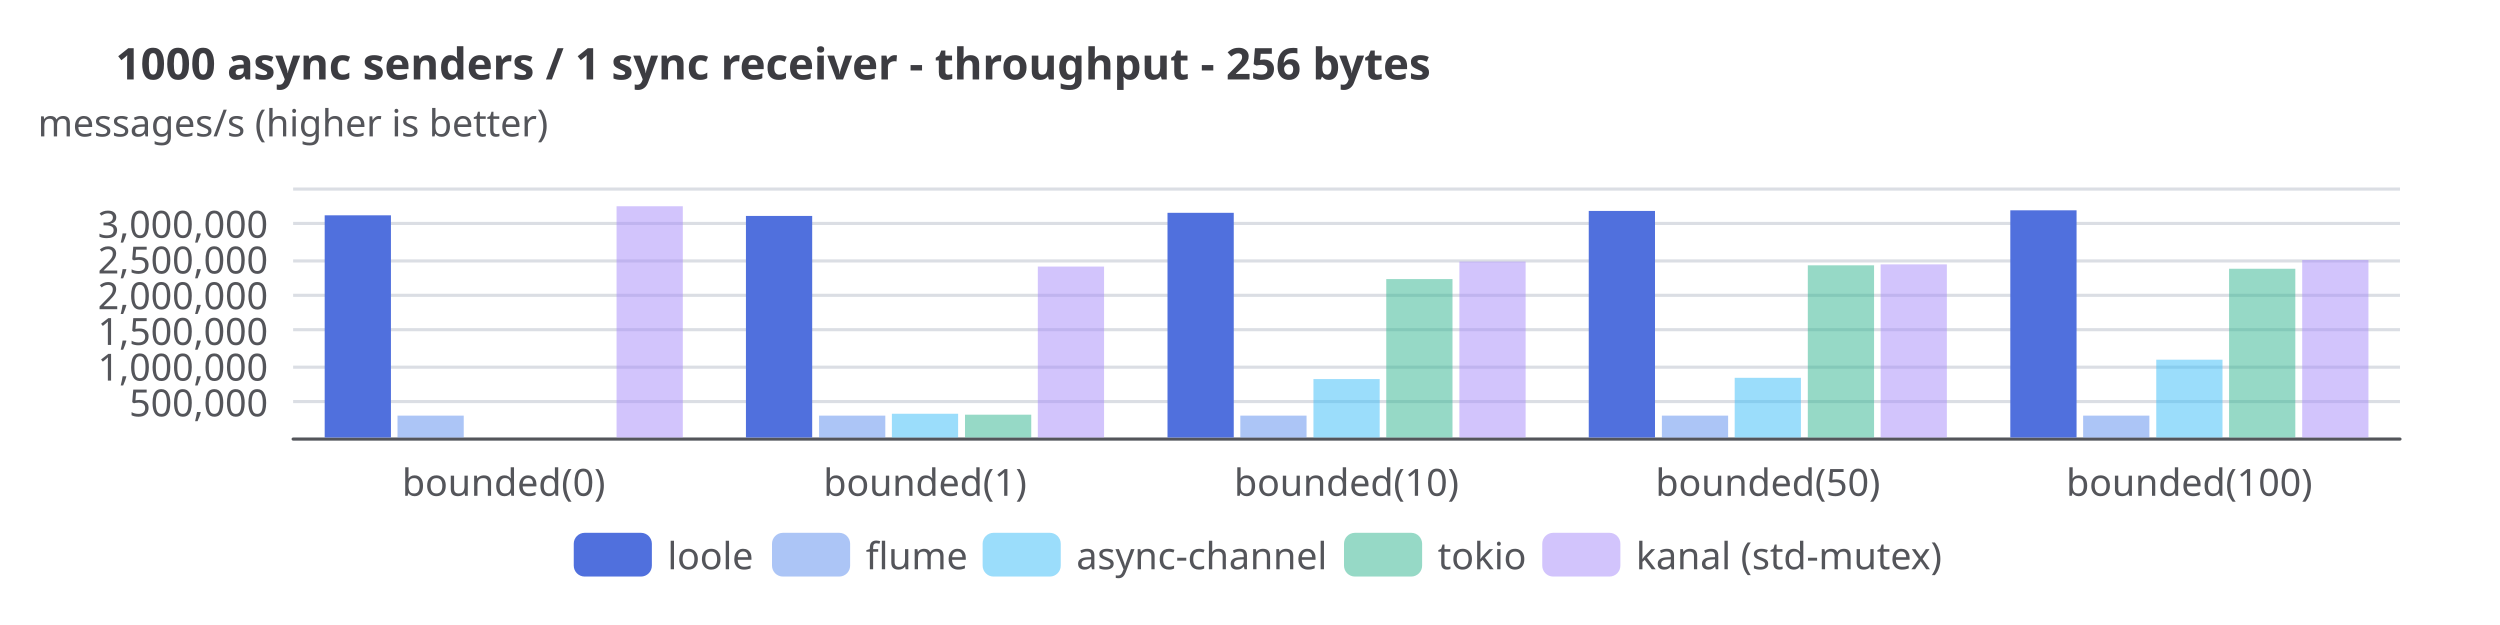
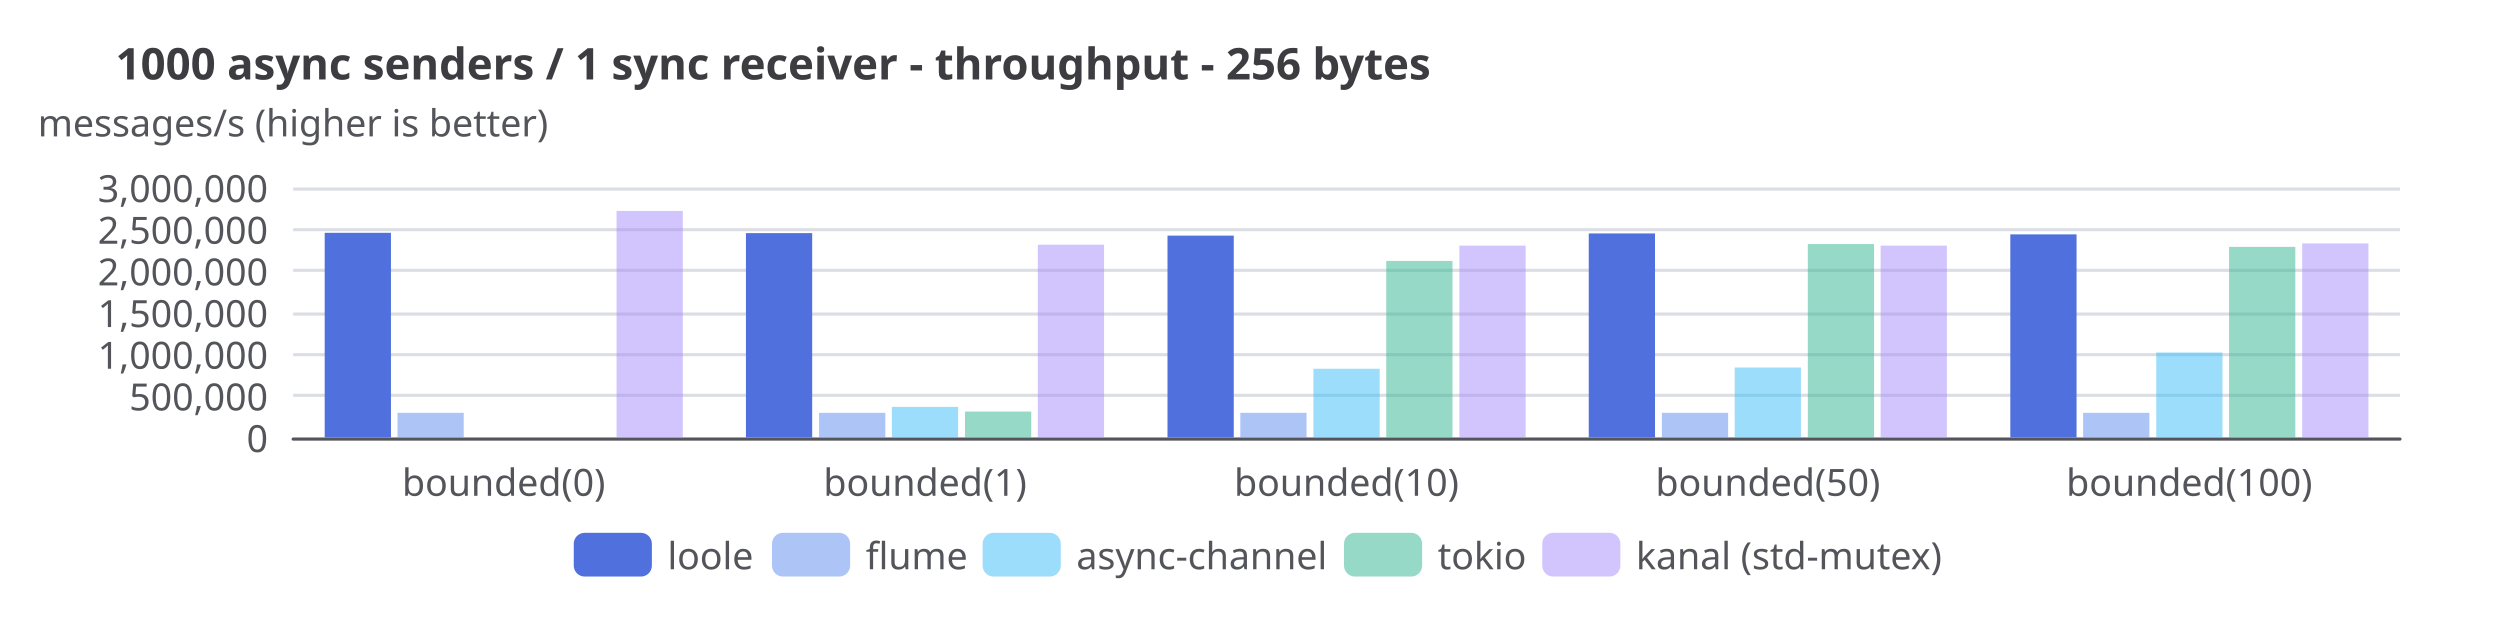
<svg xmlns="http://www.w3.org/2000/svg" width="800" height="200" version="1.1" baseProfile="full" viewBox="0 0 800 200">
  <rect width="800" height="200" x="0" y="0" fill="white" />
  <path d="M93.8 140.5L768 140.5" fill="none" pointer-events="visible" stroke="#dbdee4" class="zr2-cls-15" />
-   <path d="M93.8 128.5L768 128.5" fill="none" pointer-events="visible" stroke="#dbdee4" class="zr2-cls-15" />
-   <path d="M93.8 117.5L768 117.5" fill="none" pointer-events="visible" stroke="#dbdee4" class="zr2-cls-15" />
-   <path d="M93.8 105.5L768 105.5" fill="none" pointer-events="visible" stroke="#dbdee4" class="zr2-cls-15" />
-   <path d="M93.8 94.5L768 94.5" fill="none" pointer-events="visible" stroke="#dbdee4" class="zr2-cls-15" />
-   <path d="M93.8 83.5L768 83.5" fill="none" pointer-events="visible" stroke="#dbdee4" class="zr2-cls-15" />
-   <path d="M93.8 71.5L768 71.5" fill="none" pointer-events="visible" stroke="#dbdee4" class="zr2-cls-15" />
+   <path d="M93.8 126.5L768 126.5" fill="none" pointer-events="visible" stroke="#dbdee4" class="zr2-cls-15" />
+   <path d="M93.8 113.5L768 113.5" fill="none" pointer-events="visible" stroke="#dbdee4" class="zr2-cls-15" />
+   <path d="M93.8 100.5L768 100.5" fill="none" pointer-events="visible" stroke="#dbdee4" class="zr2-cls-15" />
+   <path d="M93.8 86.5L768 86.5" fill="none" pointer-events="visible" stroke="#dbdee4" class="zr2-cls-15" />
+   <path d="M93.8 73.5L768 73.5" fill="none" pointer-events="visible" stroke="#dbdee4" class="zr2-cls-15" />
  <path d="M93.8 60.5L768 60.5" fill="none" pointer-events="visible" stroke="#dbdee4" class="zr2-cls-15" />
  <text dominant-baseline="central" text-anchor="middle" style="font-size:12px;font-family:sans-serif;" xml:space="preserve" y="-6" transform="translate(93.76 45)" fill="#54555a">messages/s (higher is better)</text>
  <path d="M93.8 140.5L768 140.5" fill="none" pointer-events="visible" stroke="#54555a" stroke-linecap="round" class="zr2-cls-15" />
-   <text dominant-baseline="central" text-anchor="end" style="font-size:12px;font-family:sans-serif;" transform="translate(85.76 128.5714)" fill="#54555a">500,000</text>
-   <text dominant-baseline="central" text-anchor="end" style="font-size:12px;font-family:sans-serif;" transform="translate(85.76 117.1429)" fill="#54555a">1,000,000</text>
-   <text dominant-baseline="central" text-anchor="end" style="font-size:12px;font-family:sans-serif;" transform="translate(85.76 105.7143)" fill="#54555a">1,500,000</text>
-   <text dominant-baseline="central" text-anchor="end" style="font-size:12px;font-family:sans-serif;" transform="translate(85.76 94.2857)" fill="#54555a">2,000,000</text>
-   <text dominant-baseline="central" text-anchor="end" style="font-size:12px;font-family:sans-serif;" transform="translate(85.76 82.8571)" fill="#54555a">2,500,000</text>
-   <text dominant-baseline="central" text-anchor="end" style="font-size:12px;font-family:sans-serif;" transform="translate(85.76 71.4286)" fill="#54555a">3,000,000</text>
+   <text dominant-baseline="central" text-anchor="end" style="font-size:12px;font-family:sans-serif;" transform="translate(85.76 140)" fill="#54555a">0</text>
+   <text dominant-baseline="central" text-anchor="end" style="font-size:12px;font-family:sans-serif;" transform="translate(85.76 126.6667)" fill="#54555a">500,000</text>
+   <text dominant-baseline="central" text-anchor="end" style="font-size:12px;font-family:sans-serif;" transform="translate(85.76 113.3333)" fill="#54555a">1,000,000</text>
+   <text dominant-baseline="central" text-anchor="end" style="font-size:12px;font-family:sans-serif;" transform="translate(85.76 100)" fill="#54555a">1,500,000</text>
+   <text dominant-baseline="central" text-anchor="end" style="font-size:12px;font-family:sans-serif;" transform="translate(85.76 86.6667)" fill="#54555a">2,000,000</text>
+   <text dominant-baseline="central" text-anchor="end" style="font-size:12px;font-family:sans-serif;" transform="translate(85.76 73.3333)" fill="#54555a">2,500,000</text>
+   <text dominant-baseline="central" text-anchor="end" style="font-size:12px;font-family:sans-serif;" transform="translate(85.76 60)" fill="#54555a">3,000,000</text>
  <text dominant-baseline="central" text-anchor="middle" style="font-size:12px;font-family:sans-serif;" y="6" transform="translate(161.184 148)" fill="#54555a">bounded(0)</text>
  <text dominant-baseline="central" text-anchor="middle" style="font-size:12px;font-family:sans-serif;" y="6" transform="translate(296.032 148)" fill="#54555a">bounded(1)</text>
  <text dominant-baseline="central" text-anchor="middle" style="font-size:12px;font-family:sans-serif;" y="6" transform="translate(430.88 148)" fill="#54555a">bounded(10)</text>
  <text dominant-baseline="central" text-anchor="middle" style="font-size:12px;font-family:sans-serif;" y="6" transform="translate(565.728 148)" fill="#54555a">bounded(50)</text>
  <text dominant-baseline="central" text-anchor="middle" style="font-size:12px;font-family:sans-serif;" y="6" transform="translate(700.576 148)" fill="#54555a">bounded(100)</text>
-   <path d="M103.9 140l21.2 0l0 -71.1l-21.2 0Z" fill="#5070dd" ecmeta_series_index="0" ecmeta_data_index="0" ecmeta_ssr_type="chart" class="zr2-cls-16" />
-   <path d="M238.7 140l21.2 0l0 -70.9l-21.2 0Z" fill="#5070dd" ecmeta_series_index="0" ecmeta_data_index="1" ecmeta_ssr_type="chart" class="zr2-cls-16" />
-   <path d="M373.6 140l21.2 0l0 -71.9l-21.2 0Z" fill="#5070dd" ecmeta_series_index="0" ecmeta_data_index="2" ecmeta_ssr_type="chart" class="zr2-cls-16" />
-   <path d="M508.4 140l21.2 0l0 -72.5l-21.2 0Z" fill="#5070dd" ecmeta_series_index="0" ecmeta_data_index="3" ecmeta_ssr_type="chart" class="zr2-cls-16" />
-   <path d="M643.3 140l21.2 0l0 -72.7l-21.2 0Z" fill="#5070dd" ecmeta_series_index="0" ecmeta_data_index="4" ecmeta_ssr_type="chart" class="zr2-cls-16" />
-   <path d="M127.2 140l21.2 0l0 -7l-21.2 0Z" fill="rgb(91,141,239)" fill-opacity="0.5" ecmeta_series_index="1" ecmeta_data_index="0" ecmeta_ssr_type="chart" class="zr2-cls-17" />
-   <path d="M262.1 140l21.2 0l0 -7l-21.2 0Z" fill="rgb(91,141,239)" fill-opacity="0.5" ecmeta_series_index="1" ecmeta_data_index="1" ecmeta_ssr_type="chart" class="zr2-cls-17" />
-   <path d="M396.9 140l21.2 0l0 -7l-21.2 0Z" fill="rgb(91,141,239)" fill-opacity="0.5" ecmeta_series_index="1" ecmeta_data_index="2" ecmeta_ssr_type="chart" class="zr2-cls-17" />
-   <path d="M531.8 140l21.2 0l0 -7l-21.2 0Z" fill="rgb(91,141,239)" fill-opacity="0.5" ecmeta_series_index="1" ecmeta_data_index="3" ecmeta_ssr_type="chart" class="zr2-cls-17" />
-   <path d="M666.6 140l21.2 0l0 -7l-21.2 0Z" fill="rgb(91,141,239)" fill-opacity="0.5" ecmeta_series_index="1" ecmeta_data_index="4" ecmeta_ssr_type="chart" class="zr2-cls-17" />
-   <path d="M285.4 140l21.2 0l0 -7.6l-21.2 0Z" fill="rgb(56,189,248)" fill-opacity="0.5" ecmeta_series_index="2" ecmeta_data_index="1" ecmeta_ssr_type="chart" class="zr2-cls-18" />
-   <path d="M420.3 140l21.2 0l0 -18.7l-21.2 0Z" fill="rgb(56,189,248)" fill-opacity="0.5" ecmeta_series_index="2" ecmeta_data_index="2" ecmeta_ssr_type="chart" class="zr2-cls-18" />
-   <path d="M555.1 140l21.2 0l0 -19.1l-21.2 0Z" fill="rgb(56,189,248)" fill-opacity="0.5" ecmeta_series_index="2" ecmeta_data_index="3" ecmeta_ssr_type="chart" class="zr2-cls-18" />
-   <path d="M690 140l21.2 0l0 -24.9l-21.2 0Z" fill="rgb(56,189,248)" fill-opacity="0.5" ecmeta_series_index="2" ecmeta_data_index="4" ecmeta_ssr_type="chart" class="zr2-cls-18" />
-   <path d="M308.8 140l21.2 0l0 -7.3l-21.2 0Z" fill="rgb(47,181,142)" fill-opacity="0.5" ecmeta_series_index="3" ecmeta_data_index="1" ecmeta_ssr_type="chart" class="zr2-cls-19" />
-   <path d="M443.6 140l21.2 0l0 -50.7l-21.2 0Z" fill="rgb(47,181,142)" fill-opacity="0.5" ecmeta_series_index="3" ecmeta_data_index="2" ecmeta_ssr_type="chart" class="zr2-cls-19" />
-   <path d="M578.5 140l21.2 0l0 -55.1l-21.2 0Z" fill="rgb(47,181,142)" fill-opacity="0.5" ecmeta_series_index="3" ecmeta_data_index="3" ecmeta_ssr_type="chart" class="zr2-cls-19" />
-   <path d="M713.3 140l21.2 0l0 -54l-21.2 0Z" fill="rgb(47,181,142)" fill-opacity="0.5" ecmeta_series_index="3" ecmeta_data_index="4" ecmeta_ssr_type="chart" class="zr2-cls-19" />
-   <path d="M197.3 140l21.2 0l0 -74l-21.2 0Z" fill="rgb(167,139,250)" fill-opacity="0.5" ecmeta_series_index="4" ecmeta_data_index="0" ecmeta_ssr_type="chart" class="zr2-cls-20" />
-   <path d="M332.1 140l21.2 0l0 -54.7l-21.2 0Z" fill="rgb(167,139,250)" fill-opacity="0.5" ecmeta_series_index="4" ecmeta_data_index="1" ecmeta_ssr_type="chart" class="zr2-cls-20" />
-   <path d="M467 140l21.2 0l0 -56.3l-21.2 0Z" fill="rgb(167,139,250)" fill-opacity="0.5" ecmeta_series_index="4" ecmeta_data_index="2" ecmeta_ssr_type="chart" class="zr2-cls-20" />
-   <path d="M601.8 140l21.2 0l0 -55.4l-21.2 0Z" fill="rgb(167,139,250)" fill-opacity="0.5" ecmeta_series_index="4" ecmeta_data_index="3" ecmeta_ssr_type="chart" class="zr2-cls-20" />
-   <path d="M736.7 140l21.2 0l0 -56.8l-21.2 0Z" fill="rgb(167,139,250)" fill-opacity="0.5" ecmeta_series_index="4" ecmeta_data_index="4" ecmeta_ssr_type="chart" class="zr2-cls-20" />
+   <path d="M103.9 140l21.2 0l0 -65.5l-21.2 0Z" fill="#5070dd" ecmeta_series_index="0" ecmeta_data_index="0" ecmeta_ssr_type="chart" class="zr2-cls-16" />
+   <path d="M238.7 140l21.2 0l0 -65.4l-21.2 0Z" fill="#5070dd" ecmeta_series_index="0" ecmeta_data_index="1" ecmeta_ssr_type="chart" class="zr2-cls-16" />
+   <path d="M373.6 140l21.2 0l0 -64.6l-21.2 0Z" fill="#5070dd" ecmeta_series_index="0" ecmeta_data_index="2" ecmeta_ssr_type="chart" class="zr2-cls-16" />
+   <path d="M508.4 140l21.2 0l0 -65.3l-21.2 0Z" fill="#5070dd" ecmeta_series_index="0" ecmeta_data_index="3" ecmeta_ssr_type="chart" class="zr2-cls-16" />
+   <path d="M643.3 140l21.2 0l0 -65l-21.2 0Z" fill="#5070dd" ecmeta_series_index="0" ecmeta_data_index="4" ecmeta_ssr_type="chart" class="zr2-cls-16" />
+   <path d="M127.2 140l21.2 0l0 -7.9l-21.2 0Z" fill="rgb(91,141,239)" fill-opacity="0.5" ecmeta_series_index="1" ecmeta_data_index="0" ecmeta_ssr_type="chart" class="zr2-cls-17" />
+   <path d="M262.1 140l21.2 0l0 -7.9l-21.2 0Z" fill="rgb(91,141,239)" fill-opacity="0.5" ecmeta_series_index="1" ecmeta_data_index="1" ecmeta_ssr_type="chart" class="zr2-cls-17" />
+   <path d="M396.9 140l21.2 0l0 -7.9l-21.2 0Z" fill="rgb(91,141,239)" fill-opacity="0.5" ecmeta_series_index="1" ecmeta_data_index="2" ecmeta_ssr_type="chart" class="zr2-cls-17" />
+   <path d="M531.8 140l21.2 0l0 -7.9l-21.2 0Z" fill="rgb(91,141,239)" fill-opacity="0.5" ecmeta_series_index="1" ecmeta_data_index="3" ecmeta_ssr_type="chart" class="zr2-cls-17" />
+   <path d="M666.6 140l21.2 0l0 -7.9l-21.2 0Z" fill="rgb(91,141,239)" fill-opacity="0.5" ecmeta_series_index="1" ecmeta_data_index="4" ecmeta_ssr_type="chart" class="zr2-cls-17" />
+   <path d="M285.4 140l21.2 0l0 -9.8l-21.2 0Z" fill="rgb(56,189,248)" fill-opacity="0.5" ecmeta_series_index="2" ecmeta_data_index="1" ecmeta_ssr_type="chart" class="zr2-cls-18" />
+   <path d="M420.3 140l21.2 0l0 -22l-21.2 0Z" fill="rgb(56,189,248)" fill-opacity="0.5" ecmeta_series_index="2" ecmeta_data_index="2" ecmeta_ssr_type="chart" class="zr2-cls-18" />
+   <path d="M555.1 140l21.2 0l0 -22.4l-21.2 0Z" fill="rgb(56,189,248)" fill-opacity="0.5" ecmeta_series_index="2" ecmeta_data_index="3" ecmeta_ssr_type="chart" class="zr2-cls-18" />
+   <path d="M690 140l21.2 0l0 -27.2l-21.2 0Z" fill="rgb(56,189,248)" fill-opacity="0.5" ecmeta_series_index="2" ecmeta_data_index="4" ecmeta_ssr_type="chart" class="zr2-cls-18" />
+   <path d="M308.8 140l21.2 0l0 -8.3l-21.2 0Z" fill="rgb(47,181,142)" fill-opacity="0.5" ecmeta_series_index="3" ecmeta_data_index="1" ecmeta_ssr_type="chart" class="zr2-cls-19" />
+   <path d="M443.6 140l21.2 0l0 -56.5l-21.2 0Z" fill="rgb(47,181,142)" fill-opacity="0.5" ecmeta_series_index="3" ecmeta_data_index="2" ecmeta_ssr_type="chart" class="zr2-cls-19" />
+   <path d="M578.5 140l21.2 0l0 -61.9l-21.2 0Z" fill="rgb(47,181,142)" fill-opacity="0.5" ecmeta_series_index="3" ecmeta_data_index="3" ecmeta_ssr_type="chart" class="zr2-cls-19" />
+   <path d="M713.3 140l21.2 0l0 -61l-21.2 0Z" fill="rgb(47,181,142)" fill-opacity="0.5" ecmeta_series_index="3" ecmeta_data_index="4" ecmeta_ssr_type="chart" class="zr2-cls-19" />
+   <path d="M197.3 140l21.2 0l0 -72.5l-21.2 0Z" fill="rgb(167,139,250)" fill-opacity="0.5" ecmeta_series_index="4" ecmeta_data_index="0" ecmeta_ssr_type="chart" class="zr2-cls-20" />
+   <path d="M332.1 140l21.2 0l0 -61.7l-21.2 0Z" fill="rgb(167,139,250)" fill-opacity="0.5" ecmeta_series_index="4" ecmeta_data_index="1" ecmeta_ssr_type="chart" class="zr2-cls-20" />
+   <path d="M467 140l21.2 0l0 -61.4l-21.2 0Z" fill="rgb(167,139,250)" fill-opacity="0.5" ecmeta_series_index="4" ecmeta_data_index="2" ecmeta_ssr_type="chart" class="zr2-cls-20" />
+   <path d="M601.8 140l21.2 0l0 -61.4l-21.2 0Z" fill="rgb(167,139,250)" fill-opacity="0.5" ecmeta_series_index="4" ecmeta_data_index="3" ecmeta_ssr_type="chart" class="zr2-cls-20" />
+   <path d="M736.7 140l21.2 0l0 -62.1l-21.2 0Z" fill="rgb(167,139,250)" fill-opacity="0.5" ecmeta_series_index="4" ecmeta_data_index="4" ecmeta_ssr_type="chart" class="zr2-cls-20" />
  <path d="M-5 -5.5l442.8 0l0 25l-442.8 0Z" transform="translate(183.6 170.5)" fill="rgb(0,0,0)" fill-opacity="0" stroke="#b7b9be" stroke-width="0" class="zr2-cls-15" />
  <path d="M3.5 0L21.5 0A3.5 3.5 0 0 1 25 3.5L25 10.5A3.5 3.5 0 0 1 21.5 14L3.5 14A3.5 3.5 0 0 1 0 10.5L0 3.5A3.5 3.5 0 0 1 3.5 0Z" transform="translate(183.6 170.5)" fill="#5070dd" ecmeta_series_index="0" ecmeta_data_index="0" ecmeta_ssr_type="legend" ecmeta_silent="true" class="zr2-cls-15" />
  <text dominant-baseline="central" text-anchor="start" style="font-size:12px;font-family:sans-serif;" x="30" y="7" transform="translate(183.6 170.5)" fill="#54555a">loole</text>
  <path d="M0 0l55.4 0l0 14l-55.4 0Z" transform="translate(183.6 170.5)" fill="none" pointer-events="visible" ecmeta_series_index="0" ecmeta_data_index="0" ecmeta_ssr_type="legend" class="zr2-cls-21" />
  <path d="M3.5 0L21.5 0A3.5 3.5 0 0 1 25 3.5L25 10.5A3.5 3.5 0 0 1 21.5 14L3.5 14A3.5 3.5 0 0 1 0 10.5L0 3.5A3.5 3.5 0 0 1 3.5 0Z" transform="translate(247.04 170.5)" fill="rgb(91,141,239)" fill-opacity="0.5" ecmeta_series_index="1" ecmeta_data_index="1" ecmeta_ssr_type="legend" ecmeta_silent="true" class="zr2-cls-15" />
  <text dominant-baseline="central" text-anchor="start" style="font-size:12px;font-family:sans-serif;" x="30" y="7" transform="translate(247.04 170.5)" fill="#54555a">flume</text>
  <path d="M0 0l59.4 0l0 14l-59.4 0Z" transform="translate(247.04 170.5)" fill="none" pointer-events="visible" ecmeta_series_index="1" ecmeta_data_index="1" ecmeta_ssr_type="legend" class="zr2-cls-21" />
  <path d="M3.5 0L21.5 0A3.5 3.5 0 0 1 25 3.5L25 10.5A3.5 3.5 0 0 1 21.5 14L3.5 14A3.5 3.5 0 0 1 0 10.5L0 3.5A3.5 3.5 0 0 1 3.5 0Z" transform="translate(314.44 170.5)" fill="rgb(56,189,248)" fill-opacity="0.5" ecmeta_series_index="2" ecmeta_data_index="2" ecmeta_ssr_type="legend" ecmeta_silent="true" class="zr2-cls-15" />
  <text dominant-baseline="central" text-anchor="start" style="font-size:12px;font-family:sans-serif;" x="30" y="7" transform="translate(314.44 170.5)" fill="#54555a">async-channel</text>
  <path d="M0 0l107.6 0l0 14l-107.6 0Z" transform="translate(314.44 170.5)" fill="none" pointer-events="visible" ecmeta_series_index="2" ecmeta_data_index="2" ecmeta_ssr_type="legend" class="zr2-cls-21" />
  <path d="M3.5 0L21.5 0A3.5 3.5 0 0 1 25 3.5L25 10.5A3.5 3.5 0 0 1 21.5 14L3.5 14A3.5 3.5 0 0 1 0 10.5L0 3.5A3.5 3.5 0 0 1 3.5 0Z" transform="translate(430.08 170.5)" fill="rgb(47,181,142)" fill-opacity="0.5" ecmeta_series_index="3" ecmeta_data_index="3" ecmeta_ssr_type="legend" ecmeta_silent="true" class="zr2-cls-15" />
  <text dominant-baseline="central" text-anchor="start" style="font-size:12px;font-family:sans-serif;" x="30" y="7" transform="translate(430.08 170.5)" fill="#54555a">tokio</text>
  <path d="M0 0l55.4 0l0 14l-55.4 0Z" transform="translate(430.08 170.5)" fill="none" pointer-events="visible" ecmeta_series_index="3" ecmeta_data_index="3" ecmeta_ssr_type="legend" class="zr2-cls-21" />
  <path d="M3.5 0L21.5 0A3.5 3.5 0 0 1 25 3.5L25 10.5A3.5 3.5 0 0 1 21.5 14L3.5 14A3.5 3.5 0 0 1 0 10.5L0 3.5A3.5 3.5 0 0 1 3.5 0Z" transform="translate(493.52 170.5)" fill="rgb(167,139,250)" fill-opacity="0.5" ecmeta_series_index="4" ecmeta_data_index="4" ecmeta_ssr_type="legend" ecmeta_silent="true" class="zr2-cls-15" />
  <text dominant-baseline="central" text-anchor="start" style="font-size:12px;font-family:sans-serif;" xml:space="preserve" x="30" y="7" transform="translate(493.52 170.5)" fill="#54555a">kanal (std-mutex)</text>
  <path d="M0 0l122.9 0l0 14l-122.9 0Z" transform="translate(493.52 170.5)" fill="none" pointer-events="visible" ecmeta_series_index="4" ecmeta_data_index="4" ecmeta_ssr_type="legend" class="zr2-cls-21" />
  <path d="M-5 -5l395.3 0l0 24l-395.3 0Z" transform="translate(37 13)" fill="rgb(0,0,0)" fill-opacity="0" stroke="#3c3c41" stroke-width="0" class="zr2-cls-15" />
  <text dominant-baseline="central" text-anchor="start" style="font-size:14px;font-family:sans-serif;font-weight:bold;" xml:space="preserve" y="7" transform="translate(37 13)" fill="#3c3c41">1000 async senders / 1 sync receiver - throughput - 256 bytes</text>
  <style>
.zr2-cls-15:hover {
pointer-events:none;
}
.zr2-cls-16:hover {
cursor:pointer;
fill:rgba(88,123,243,1);
}
.zr2-cls-17:hover {
cursor:pointer;
fill:rgba(100,155,255,0.5);
}
.zr2-cls-18:hover {
cursor:pointer;
fill:rgba(61,207,255,0.5);
}
.zr2-cls-19:hover {
cursor:pointer;
fill:rgba(51,199,156,0.5);
}
.zr2-cls-20:hover {
cursor:pointer;
fill:rgba(183,152,255,0.5);
}
.zr2-cls-21:hover {
cursor:pointer;
fill:rgba(0,0,0,0);
}



</style>
</svg>
